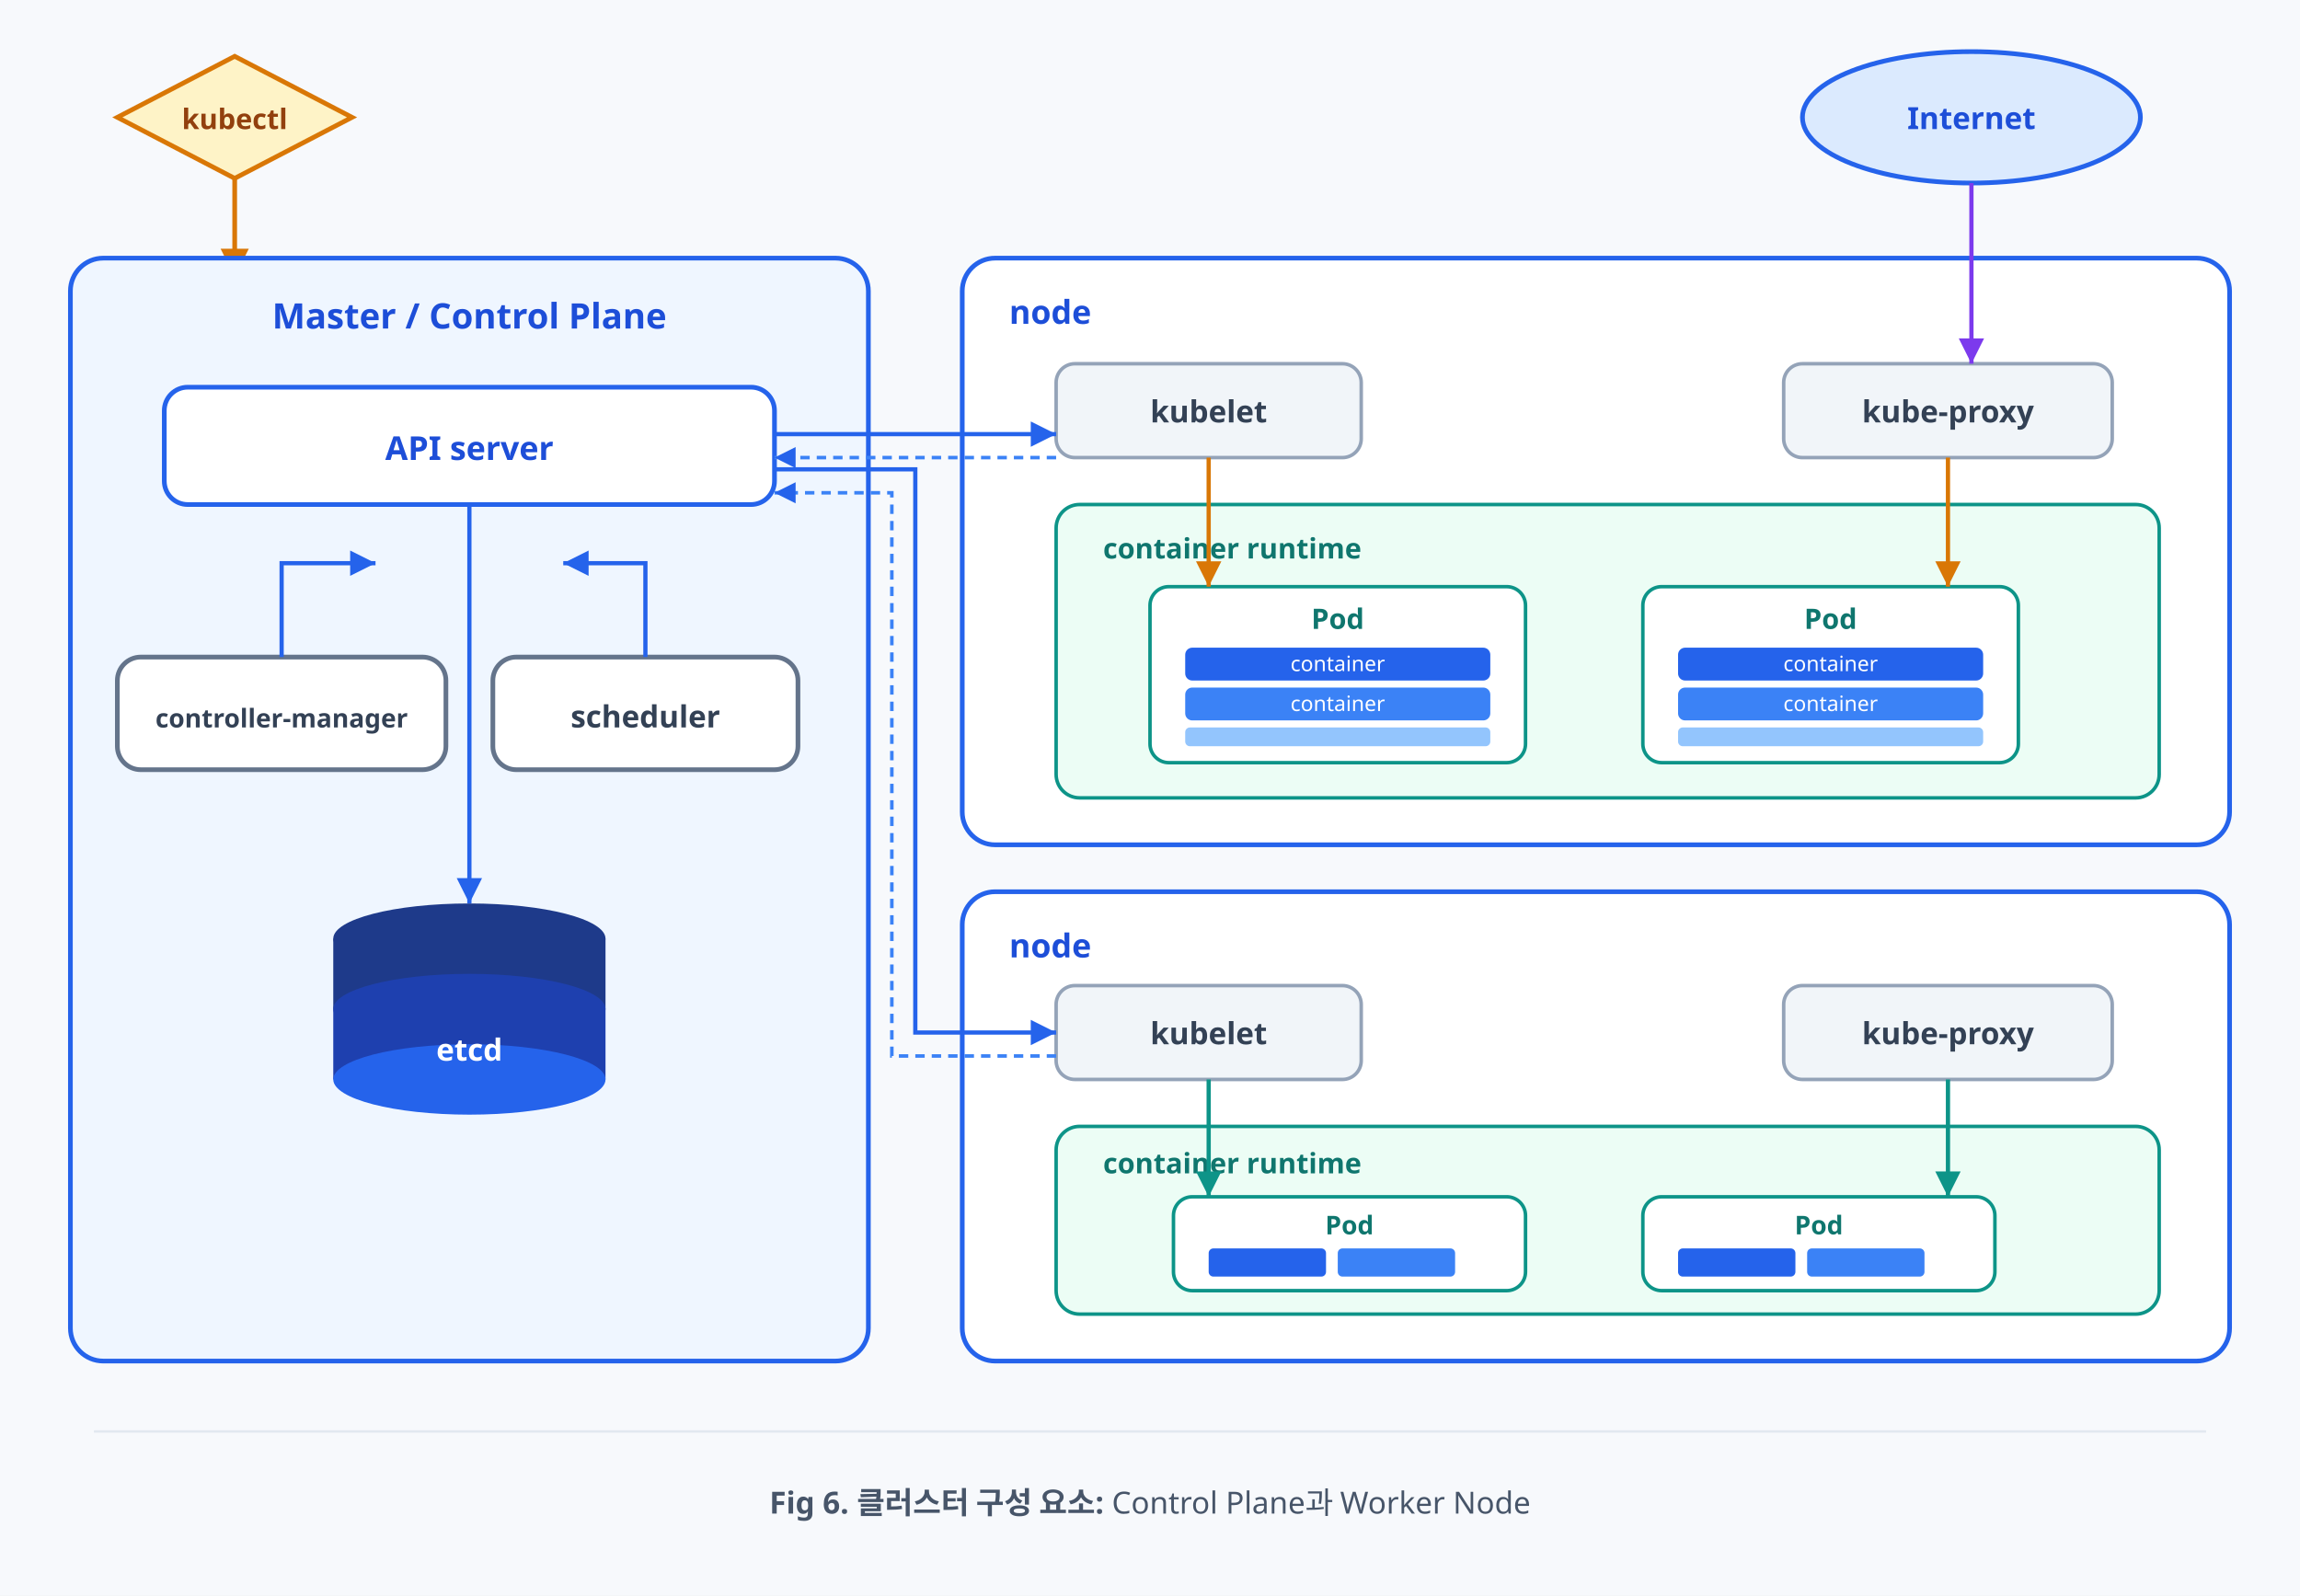
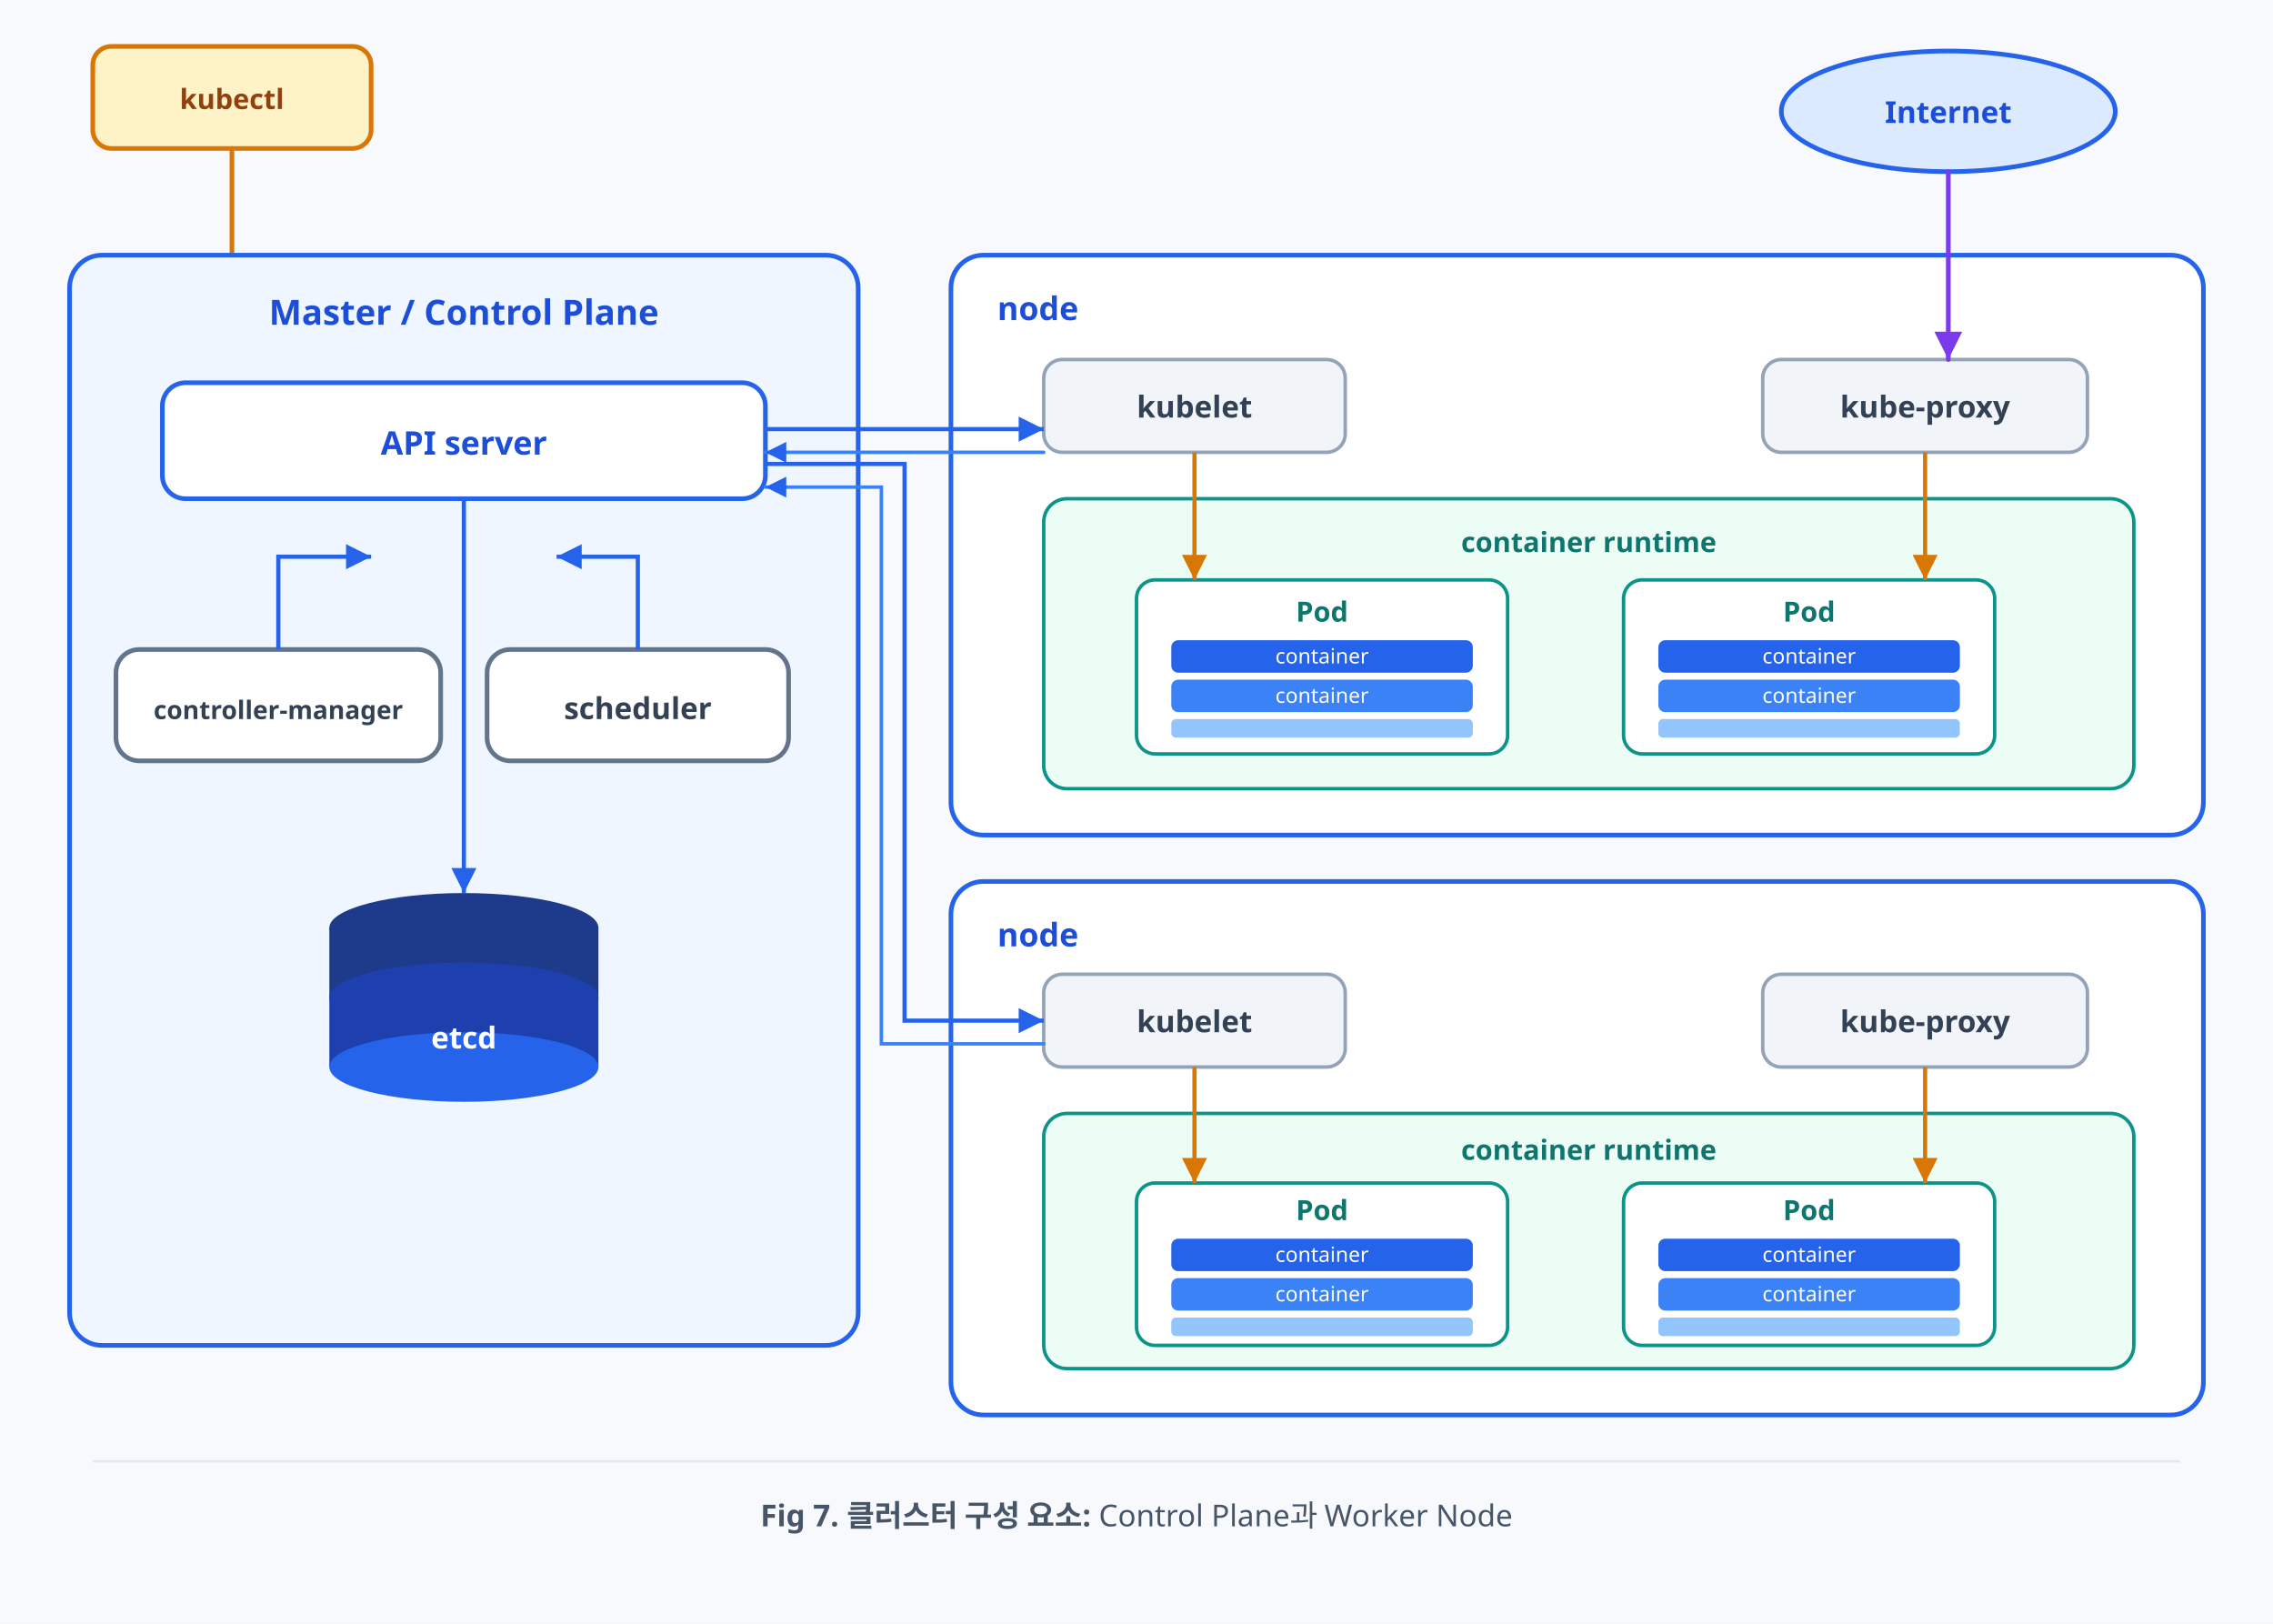
- <svg xmlns="http://www.w3.org/2000/svg" width="980" height="680" viewBox="0 0 980 680">
-   <rect width="980" height="680" fill="#F7F9FC" />
+ <svg xmlns="http://www.w3.org/2000/svg" width="980" height="700" viewBox="0 0 980 700">
+   <rect width="980" height="700" fill="#F7F9FC" />
  <defs>
    <marker id="ab" markerWidth="8" markerHeight="8" refX="6" refY="3" orient="auto">
      <path d="M0,0 L6,3 L0,6 Z" fill="#2563EB" />
    </marker>
    <marker id="ao" markerWidth="8" markerHeight="8" refX="6" refY="3" orient="auto">
      <path d="M0,0 L6,3 L0,6 Z" fill="#D97706" />
    </marker>
    <marker id="ag" markerWidth="8" markerHeight="8" refX="6" refY="3" orient="auto">
      <path d="M0,0 L6,3 L0,6 Z" fill="#0D9488" />
    </marker>
    <marker id="ap" markerWidth="8" markerHeight="8" refX="6" refY="3" orient="auto">
      <path d="M0,0 L6,3 L0,6 Z" fill="#7C3AED" />
    </marker>
  </defs>
-   <polygon points="100,24 150,50 100,76 50,50" fill="#FEF3C7" stroke="#D97706" stroke-width="2" />
-   <text x="100" y="55" text-anchor="middle" font-family="Apple SD Gothic Neo, Noto Sans KR, sans-serif" font-size="12" fill="#92400E" font-weight="600">kubectl</text>
-   <line x1="100" y1="76" x2="100" y2="118" stroke="#D97706" stroke-width="2" marker-end="url(#ao)" />
+   <rect x="40" y="20" width="120" height="44" rx="8" fill="#FEF3C7" stroke="#D97706" stroke-width="2" />
+   <text x="100" y="47" text-anchor="middle" font-family="Apple SD Gothic Neo, Noto Sans KR, sans-serif" font-size="12" fill="#92400E" font-weight="600">kubectl</text>
+   <path d="M100 64 V165" fill="none" stroke="#D97706" stroke-width="2" stroke-linecap="round" marker-end="url(#ao)" />
  <rect x="30" y="110" width="340" height="470" rx="14" fill="#EFF6FF" stroke="#2563EB" stroke-width="2" />
  <text x="200" y="140" text-anchor="middle" font-family="Apple SD Gothic Neo, Noto Sans KR, sans-serif" font-size="15" fill="#1D4ED8" font-weight="600">Master / Control Plane</text>
  <rect x="70" y="165" width="260" height="50" rx="10" fill="#FFFFFF" stroke="#2563EB" stroke-width="2" />
  <text x="200" y="196" text-anchor="middle" font-family="Apple SD Gothic Neo, Noto Sans KR, sans-serif" font-size="14" fill="#1D4ED8" font-weight="600">API server</text>
  <rect x="50" y="280" width="140" height="48" rx="10" fill="#FFFFFF" stroke="#64748B" stroke-width="2" />
  <text x="120" y="310" text-anchor="middle" font-family="Apple SD Gothic Neo, Noto Sans KR, sans-serif" font-size="11" fill="#334155" font-weight="600">controller-manager</text>
  <path d="M120 280 V240 H160" fill="none" stroke="#2563EB" stroke-width="1.8" marker-end="url(#ab)" />
  <rect x="210" y="280" width="130" height="48" rx="10" fill="#FFFFFF" stroke="#64748B" stroke-width="2" />
  <text x="275" y="310" text-anchor="middle" font-family="Apple SD Gothic Neo, Noto Sans KR, sans-serif" font-size="13" fill="#334155" font-weight="600">scheduler</text>
  <path d="M275 280 V240 H240" fill="none" stroke="#2563EB" stroke-width="1.8" marker-end="url(#ab)" />
  <ellipse cx="200" cy="400" rx="58" ry="15" fill="#1E3A8A" />
  <rect x="142" y="400" width="116" height="30" fill="#1E3A8A" />
  <ellipse cx="200" cy="430" rx="58" ry="15" fill="#1E40AF" />
  <rect x="142" y="430" width="116" height="30" fill="#1E40AF" />
  <ellipse cx="200" cy="460" rx="58" ry="15" fill="#2563EB" />
  <text x="200" y="452" text-anchor="middle" font-family="Apple SD Gothic Neo, Noto Sans KR, sans-serif" font-size="13" fill="#FFFFFF" font-weight="600">etcd</text>
  <path d="M200 215 V385" fill="none" stroke="#2563EB" stroke-width="1.8" marker-end="url(#ab)" />
-   <ellipse cx="840" cy="50" rx="72" ry="28" fill="#DBEAFE" stroke="#2563EB" stroke-width="2" />
-   <text x="840" y="55" text-anchor="middle" font-family="Apple SD Gothic Neo, Noto Sans KR, sans-serif" font-size="13" fill="#1D4ED8" font-weight="600">Internet</text>
+   <ellipse cx="840" cy="48" rx="72" ry="26" fill="#DBEAFE" stroke="#2563EB" stroke-width="2" />
+   <text x="840" y="53" text-anchor="middle" font-family="Apple SD Gothic Neo, Noto Sans KR, sans-serif" font-size="13" fill="#1D4ED8" font-weight="600">Internet</text>
  <rect x="410" y="110" width="540" height="250" rx="14" fill="#FFFFFF" stroke="#2563EB" stroke-width="2" />
  <text x="430" y="138" font-family="Apple SD Gothic Neo, Noto Sans KR, sans-serif" font-size="14" fill="#1D4ED8" font-weight="600">node</text>
  <rect x="450" y="155" width="130" height="40" rx="8" fill="#F1F5F9" stroke="#94A3B8" stroke-width="1.5" />
  <text x="515" y="180" text-anchor="middle" font-family="Apple SD Gothic Neo, Noto Sans KR, sans-serif" font-size="13" fill="#334155" font-weight="600">kubelet</text>
  <rect x="760" y="155" width="140" height="40" rx="8" fill="#F1F5F9" stroke="#94A3B8" stroke-width="1.5" />
  <text x="830" y="180" text-anchor="middle" font-family="Apple SD Gothic Neo, Noto Sans KR, sans-serif" font-size="13" fill="#334155" font-weight="600">kube-proxy</text>
  <path d="M330 185 H450" fill="none" stroke="#2563EB" stroke-width="1.8" marker-end="url(#ab)" />
-   <path d="M450 195 H330" fill="none" stroke="#3B82F6" stroke-width="1.5" stroke-dasharray="4 3" marker-end="url(#ab)" />
-   <path d="M840 78 V155" fill="none" stroke="#7C3AED" stroke-width="1.8" marker-end="url(#ap)" />
+   <path d="M450 195 H330" fill="none" stroke="#3B82F6" stroke-width="1.5" stroke-linecap="round" marker-end="url(#ab)" />
+   <line x1="840" y1="74" x2="840" y2="155" stroke="#7C3AED" stroke-width="2" stroke-linecap="round" marker-end="url(#ap)" />
  <rect x="450" y="215" width="470" height="125" rx="10" fill="#ECFDF5" stroke="#0D9488" stroke-width="1.5" />
-   <text x="470" y="238" font-family="Apple SD Gothic Neo, Noto Sans KR, sans-serif" font-size="12" fill="#0F766E" font-weight="600">container runtime</text>
+   <text x="685" y="238" text-anchor="middle" font-family="Apple SD Gothic Neo, Noto Sans KR, sans-serif" font-size="12" fill="#0F766E" font-weight="600">container runtime</text>
  <rect x="490" y="250" width="160" height="75" rx="8" fill="#FFFFFF" stroke="#0D9488" stroke-width="1.5" />
  <text x="570" y="268" text-anchor="middle" font-family="Apple SD Gothic Neo, Noto Sans KR, sans-serif" font-size="12" fill="#0F766E" font-weight="600">Pod</text>
  <rect x="505" y="276" width="130" height="14" rx="3" fill="#2563EB" />
  <text x="570" y="286" text-anchor="middle" font-family="Apple SD Gothic Neo, Noto Sans KR, sans-serif" font-size="9" fill="#FFFFFF">container</text>
  <rect x="505" y="293" width="130" height="14" rx="3" fill="#3B82F6" />
  <text x="570" y="303" text-anchor="middle" font-family="Apple SD Gothic Neo, Noto Sans KR, sans-serif" font-size="9" fill="#FFFFFF">container</text>
  <rect x="505" y="310" width="130" height="8" rx="2" fill="#93C5FD" />
  <rect x="700" y="250" width="160" height="75" rx="8" fill="#FFFFFF" stroke="#0D9488" stroke-width="1.5" />
  <text x="780" y="268" text-anchor="middle" font-family="Apple SD Gothic Neo, Noto Sans KR, sans-serif" font-size="12" fill="#0F766E" font-weight="600">Pod</text>
  <rect x="715" y="276" width="130" height="14" rx="3" fill="#2563EB" />
  <text x="780" y="286" text-anchor="middle" font-family="Apple SD Gothic Neo, Noto Sans KR, sans-serif" font-size="9" fill="#FFFFFF">container</text>
  <rect x="715" y="293" width="130" height="14" rx="3" fill="#3B82F6" />
  <text x="780" y="303" text-anchor="middle" font-family="Apple SD Gothic Neo, Noto Sans KR, sans-serif" font-size="9" fill="#FFFFFF">container</text>
  <rect x="715" y="310" width="130" height="8" rx="2" fill="#93C5FD" />
  <path d="M515 195 V250" fill="none" stroke="#D97706" stroke-width="1.8" marker-end="url(#ao)" />
  <path d="M830 195 V250" fill="none" stroke="#D97706" stroke-width="1.8" marker-end="url(#ao)" />
-   <rect x="410" y="380" width="540" height="200" rx="14" fill="#FFFFFF" stroke="#2563EB" stroke-width="2" />
+   <rect x="410" y="380" width="540" height="230" rx="14" fill="#FFFFFF" stroke="#2563EB" stroke-width="2" />
  <text x="430" y="408" font-family="Apple SD Gothic Neo, Noto Sans KR, sans-serif" font-size="14" fill="#1D4ED8" font-weight="600">node</text>
  <rect x="450" y="420" width="130" height="40" rx="8" fill="#F1F5F9" stroke="#94A3B8" stroke-width="1.5" />
  <text x="515" y="445" text-anchor="middle" font-family="Apple SD Gothic Neo, Noto Sans KR, sans-serif" font-size="13" fill="#334155" font-weight="600">kubelet</text>
  <rect x="760" y="420" width="140" height="40" rx="8" fill="#F1F5F9" stroke="#94A3B8" stroke-width="1.5" />
  <text x="830" y="445" text-anchor="middle" font-family="Apple SD Gothic Neo, Noto Sans KR, sans-serif" font-size="13" fill="#334155" font-weight="600">kube-proxy</text>
  <path d="M330 200 H390 V440 H450" fill="none" stroke="#2563EB" stroke-width="1.8" marker-end="url(#ab)" />
-   <path d="M450 450 H380 V210 H330" fill="none" stroke="#3B82F6" stroke-width="1.5" stroke-dasharray="4 3" marker-end="url(#ab)" />
-   <rect x="450" y="480" width="470" height="80" rx="10" fill="#ECFDF5" stroke="#0D9488" stroke-width="1.5" />
-   <text x="470" y="500" font-family="Apple SD Gothic Neo, Noto Sans KR, sans-serif" font-size="12" fill="#0F766E" font-weight="600">container runtime</text>
-   <rect x="500" y="510" width="150" height="40" rx="8" fill="#FFFFFF" stroke="#0D9488" stroke-width="1.5" />
-   <text x="575" y="526" text-anchor="middle" font-family="Apple SD Gothic Neo, Noto Sans KR, sans-serif" font-size="11" fill="#0F766E" font-weight="600">Pod</text>
-   <rect x="515" y="532" width="50" height="12" rx="2" fill="#2563EB" />
-   <rect x="570" y="532" width="50" height="12" rx="2" fill="#3B82F6" />
-   <text x="575" y="542" text-anchor="middle" font-family="Apple SD Gothic Neo, Noto Sans KR, sans-serif" font-size="8" fill="#1E3A8A" />
-   <rect x="700" y="510" width="150" height="40" rx="8" fill="#FFFFFF" stroke="#0D9488" stroke-width="1.5" />
-   <text x="775" y="526" text-anchor="middle" font-family="Apple SD Gothic Neo, Noto Sans KR, sans-serif" font-size="11" fill="#0F766E" font-weight="600">Pod</text>
-   <rect x="715" y="532" width="50" height="12" rx="2" fill="#2563EB" />
-   <rect x="770" y="532" width="50" height="12" rx="2" fill="#3B82F6" />
-   <path d="M515 460 V510" fill="none" stroke="#0D9488" stroke-width="1.8" marker-end="url(#ag)" />
-   <path d="M830 460 V510" fill="none" stroke="#0D9488" stroke-width="1.8" marker-end="url(#ag)" />
-   <line x1="40" y1="610" x2="940" y2="610" stroke="#E2E8F0" stroke-width="1" />
-   <text x="490" y="645" text-anchor="middle" font-family="Apple SD Gothic Neo, Noto Sans KR, sans-serif" font-size="13" fill="#475569">
-     <tspan font-weight="600">Fig 6. 클러스터 구성 요소:</tspan>
+   <path d="M450 450 H380 V210 H330" fill="none" stroke="#3B82F6" stroke-width="1.5" stroke-linecap="round" marker-end="url(#ab)" />
+   <rect x="450" y="480" width="470" height="110" rx="10" fill="#ECFDF5" stroke="#0D9488" stroke-width="1.5" />
+   <text x="685" y="500" text-anchor="middle" font-family="Apple SD Gothic Neo, Noto Sans KR, sans-serif" font-size="12" fill="#0F766E" font-weight="600">container runtime</text>
+   <rect x="490" y="510" width="160" height="70" rx="8" fill="#FFFFFF" stroke="#0D9488" stroke-width="1.5" />
+   <text x="570" y="526" text-anchor="middle" font-family="Apple SD Gothic Neo, Noto Sans KR, sans-serif" font-size="12" fill="#0F766E" font-weight="600">Pod</text>
+   <rect x="505" y="534" width="130" height="14" rx="3" fill="#2563EB" />
+   <text x="570" y="544" text-anchor="middle" font-family="Apple SD Gothic Neo, Noto Sans KR, sans-serif" font-size="9" fill="#FFFFFF">container</text>
+   <rect x="505" y="551" width="130" height="14" rx="3" fill="#3B82F6" />
+   <text x="570" y="561" text-anchor="middle" font-family="Apple SD Gothic Neo, Noto Sans KR, sans-serif" font-size="9" fill="#FFFFFF">container</text>
+   <rect x="505" y="568" width="130" height="8" rx="2" fill="#93C5FD" />
+   <rect x="700" y="510" width="160" height="70" rx="8" fill="#FFFFFF" stroke="#0D9488" stroke-width="1.5" />
+   <text x="780" y="526" text-anchor="middle" font-family="Apple SD Gothic Neo, Noto Sans KR, sans-serif" font-size="12" fill="#0F766E" font-weight="600">Pod</text>
+   <rect x="715" y="534" width="130" height="14" rx="3" fill="#2563EB" />
+   <text x="780" y="544" text-anchor="middle" font-family="Apple SD Gothic Neo, Noto Sans KR, sans-serif" font-size="9" fill="#FFFFFF">container</text>
+   <rect x="715" y="551" width="130" height="14" rx="3" fill="#3B82F6" />
+   <text x="780" y="561" text-anchor="middle" font-family="Apple SD Gothic Neo, Noto Sans KR, sans-serif" font-size="9" fill="#FFFFFF">container</text>
+   <rect x="715" y="568" width="130" height="8" rx="2" fill="#93C5FD" />
+   <path d="M515 460 V510" fill="none" stroke="#D97706" stroke-width="1.8" marker-end="url(#ao)" />
+   <path d="M830 460 V510" fill="none" stroke="#D97706" stroke-width="1.8" marker-end="url(#ao)" />
+   <line x1="40" y1="630" x2="940" y2="630" stroke="#E2E8F0" stroke-width="1" />
+   <text x="490" y="658" text-anchor="middle" font-family="Apple SD Gothic Neo, Noto Sans KR, sans-serif" font-size="13" fill="#475569">
+     <tspan font-weight="600">Fig 7. 클러스터 구성 요소:</tspan>
    <tspan> Control Plane과 Worker Node</tspan>
  </text>
</svg>
